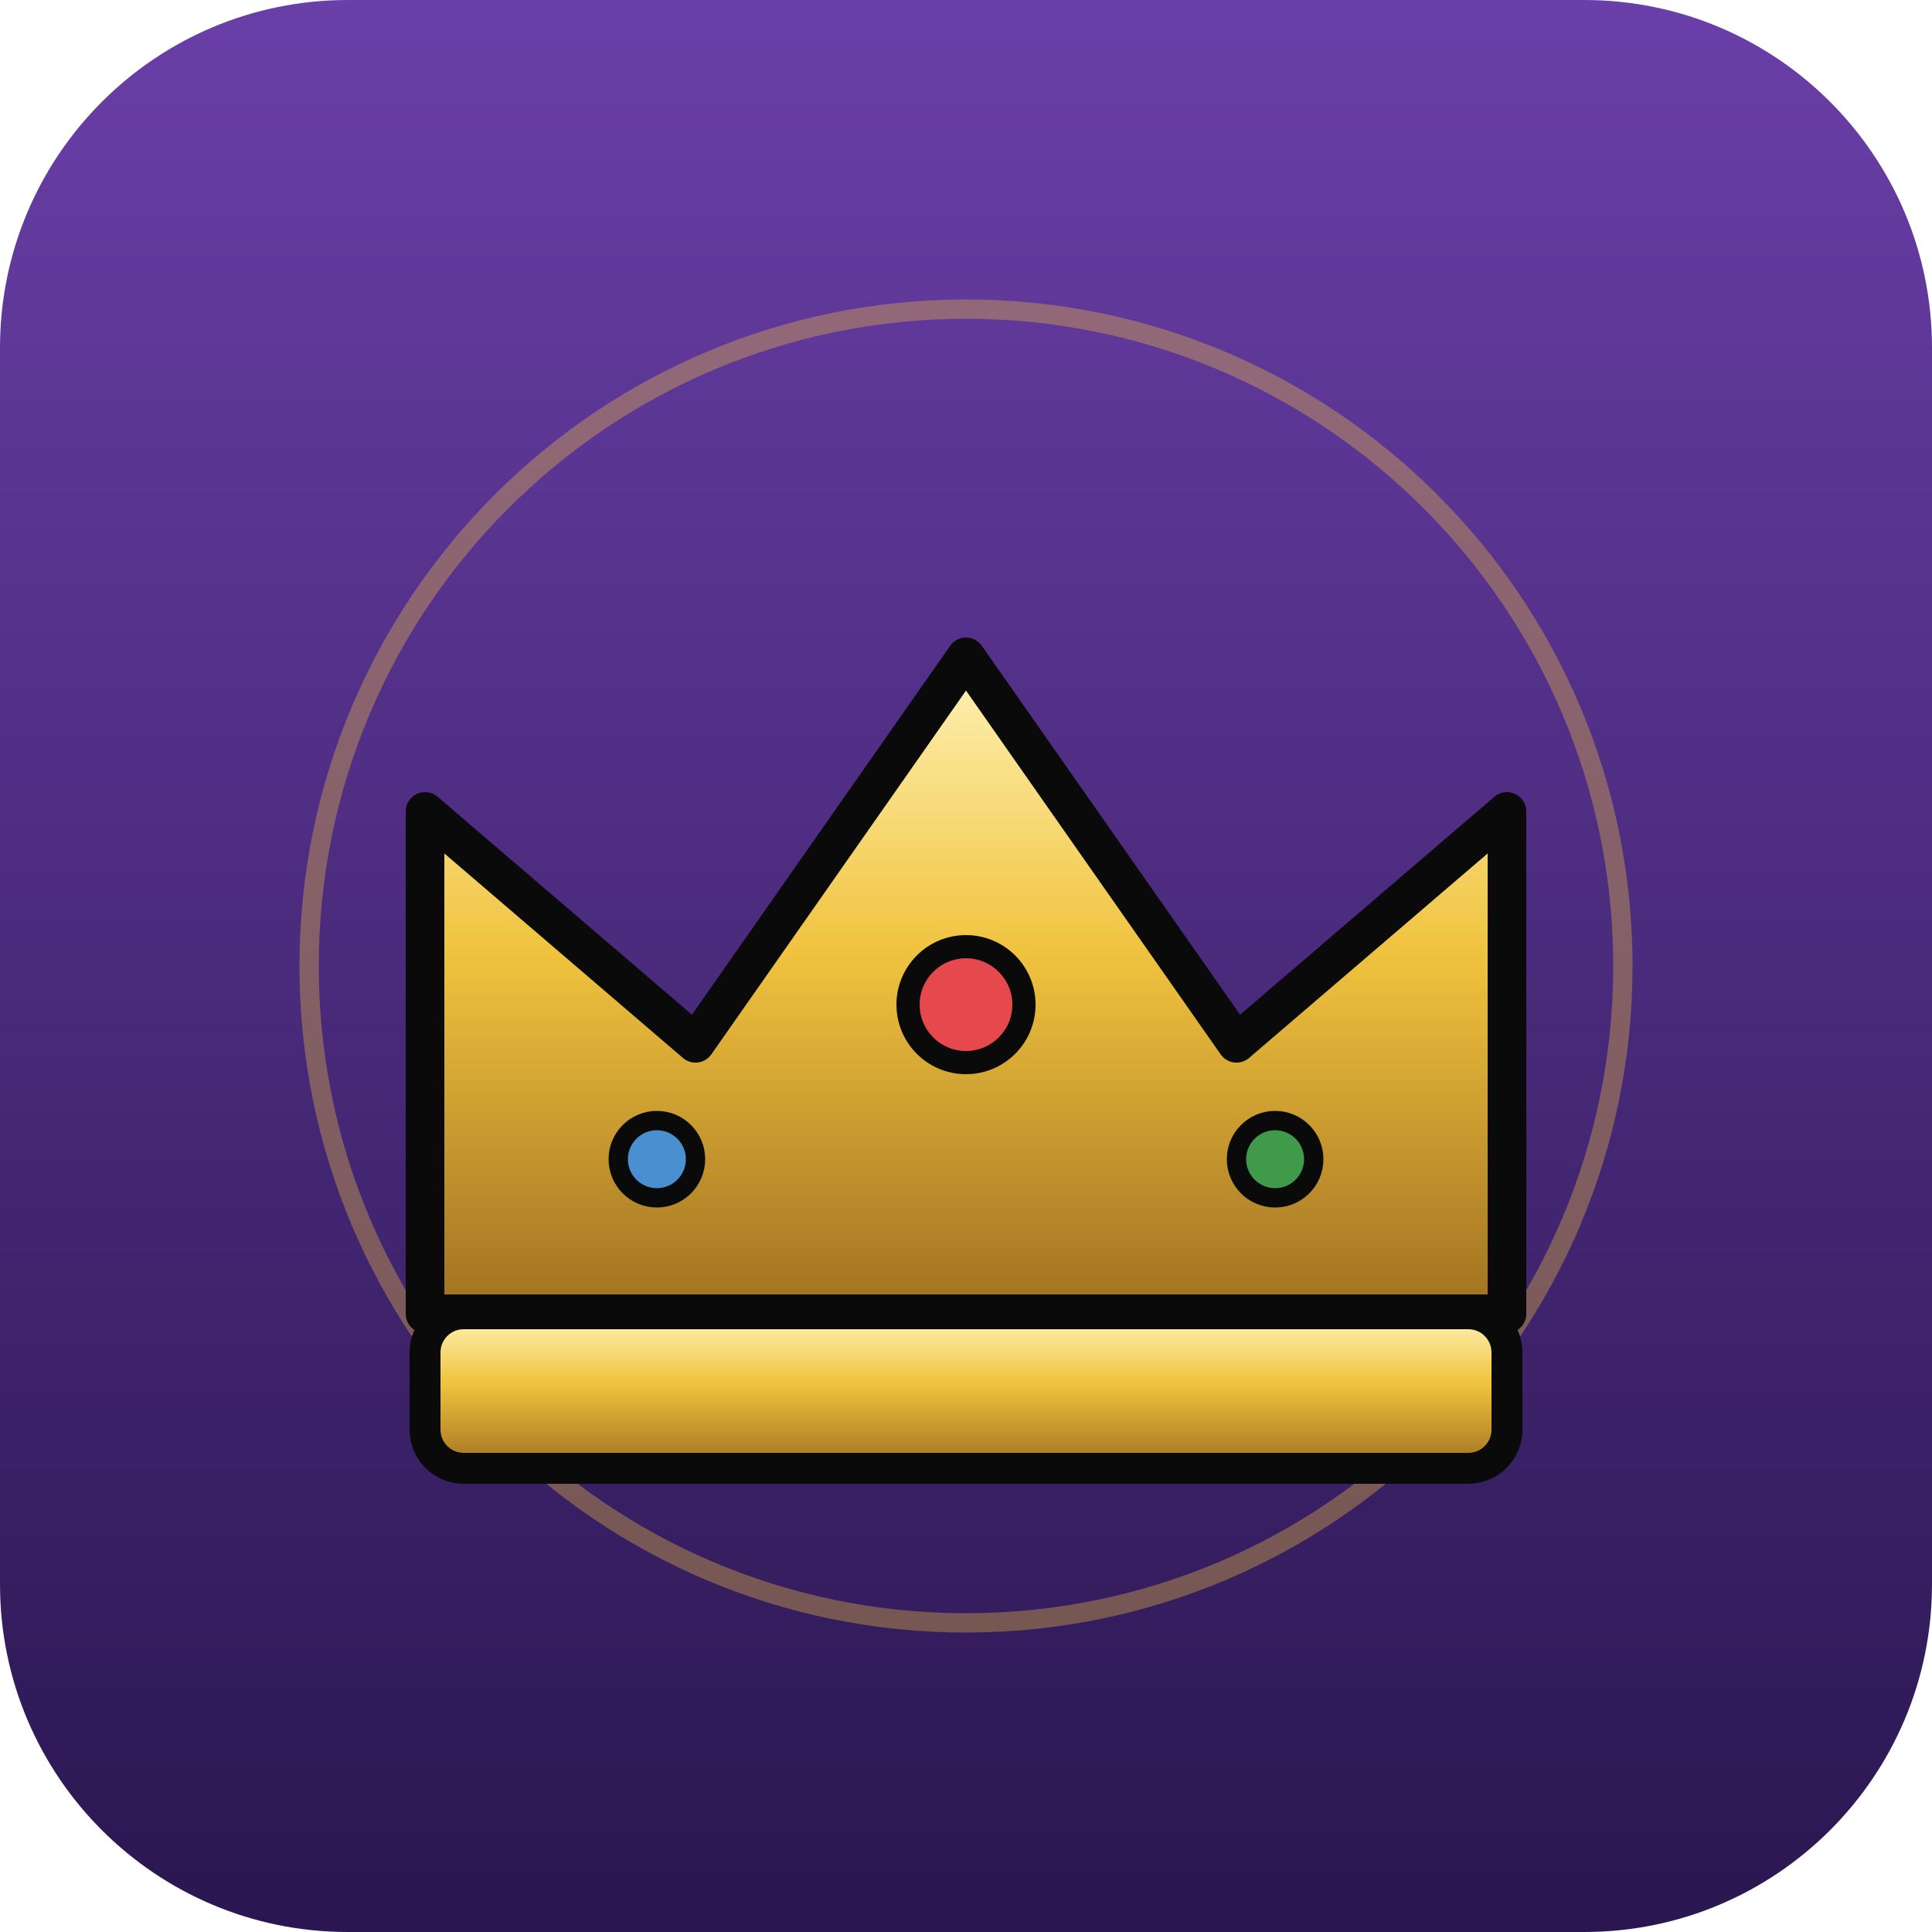
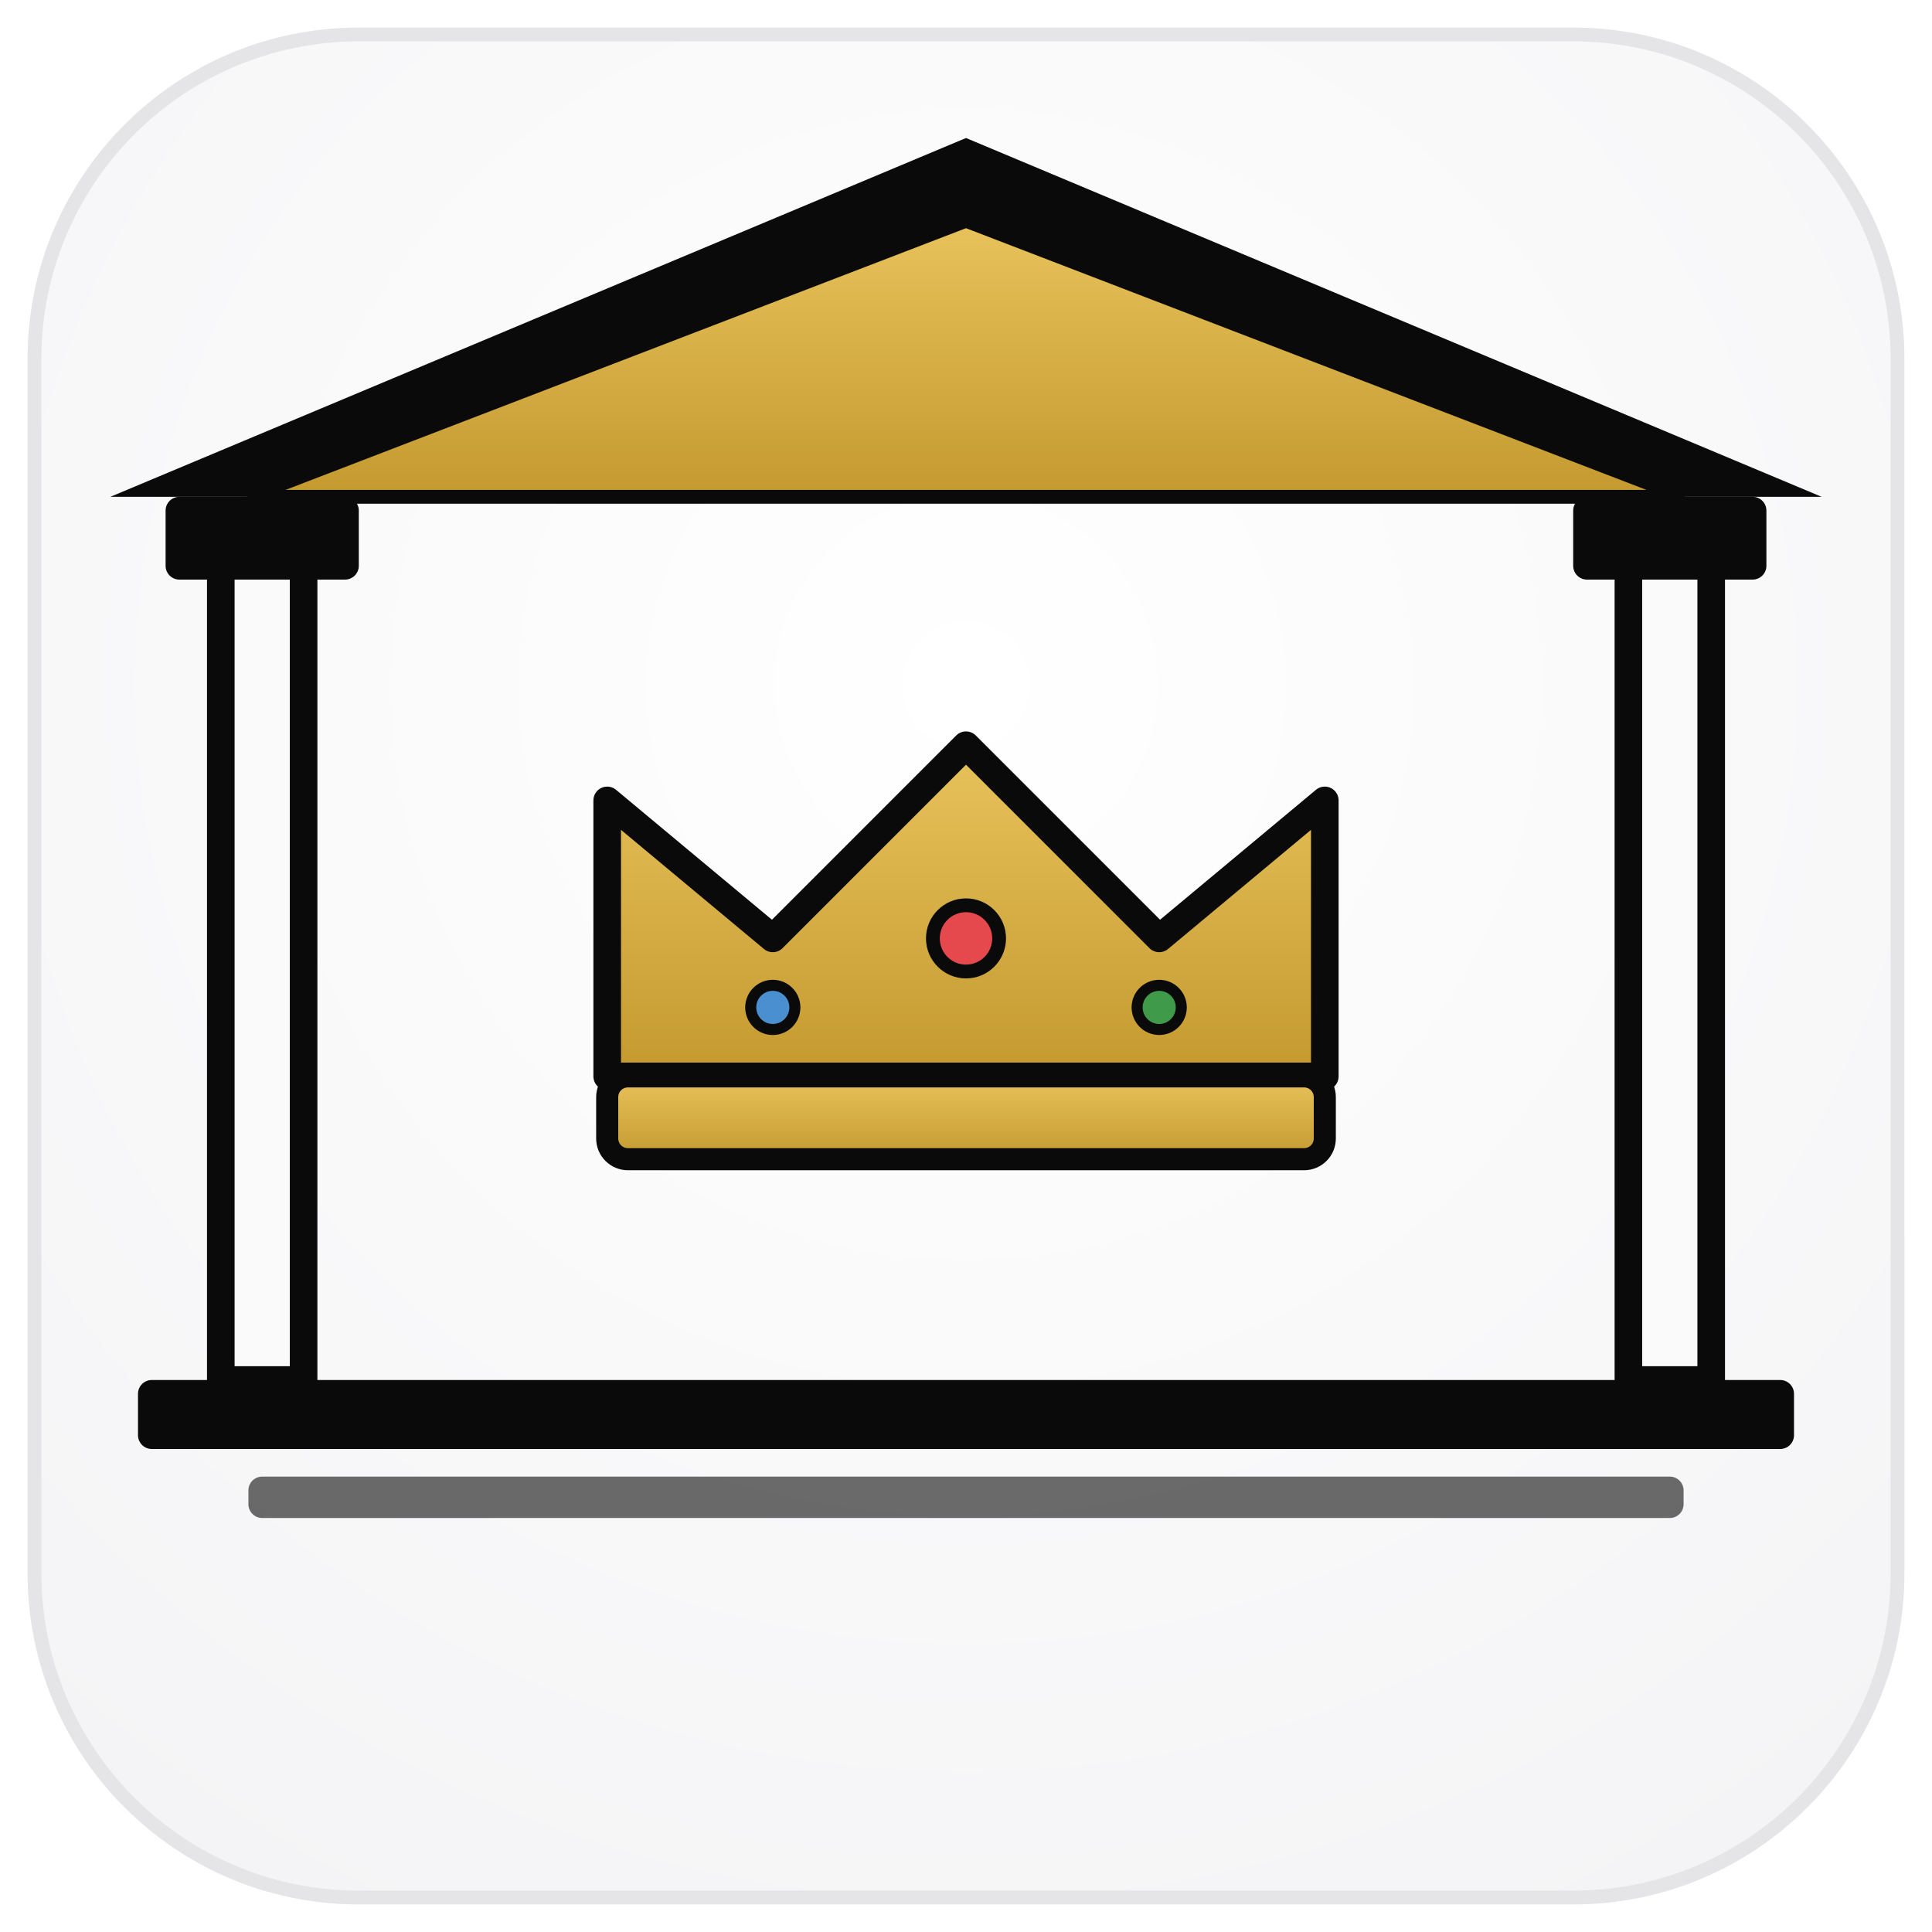
- <svg xmlns="http://www.w3.org/2000/svg" viewBox="0 0 100 100" width="100" height="100">
+ <svg xmlns="http://www.w3.org/2000/svg" viewBox="30 30 140 140" width="200" height="200">
  <defs>
-     <linearGradient id="olc-g" x1="0" y1="0" x2="0" y2="1">
-       <stop offset="0%" stop-color="#fff3b8" />
-       <stop offset="45%" stop-color="#f0c33e" />
-       <stop offset="100%" stop-color="#a07020" />
-     </linearGradient>
-     <linearGradient id="olc-p" x1="0" y1="0" x2="0" y2="1">
-       <stop offset="0%" stop-color="#6a3fa8" />
-       <stop offset="100%" stop-color="#2a1650" />
+     <radialGradient id="ol-bg" cx="50%" cy="35%" r="75%">
+       <stop offset="0%" stop-color="#ffffff" />
+       <stop offset="100%" stop-color="#f4f4f6" />
+     </radialGradient>
+     <linearGradient id="ol-gold" x1="0" y1="0" x2="0" y2="1">
+       <stop offset="0%" stop-color="#e8c25c" />
+       <stop offset="100%" stop-color="#c49a2f" />
    </linearGradient>
  </defs>
-   <rect width="100" height="100" rx="18" fill="url(#olc-p)" />
-   <circle cx="50" cy="50" r="34" fill="none" stroke="rgba(240,195,62,.35)" stroke-width="1" />
-   <path d="M22 68 L22 42 L36 54 L50 34 L64 54 L78 42 L78 68 Z" fill="url(#olc-g)" stroke="#0a0a0a" stroke-width="2" stroke-linejoin="round" />
-   <rect x="22" y="68" width="56" height="8" rx="2" fill="url(#olc-g)" stroke="#0a0a0a" stroke-width="1.6" />
-   <circle cx="50" cy="52" r="3" fill="#e5484d" stroke="#0a0a0a" stroke-width="1.2" />
-   <circle cx="34" cy="60" r="2" fill="#4a90d0" stroke="#0a0a0a" stroke-width="1" />
-   <circle cx="66" cy="60" r="2" fill="#3f9a4a" stroke="#0a0a0a" stroke-width="1" />
+   <rect x="32" y="32" width="136" height="136" rx="24" fill="url(#ol-bg)" />
+   <rect x="32.5" y="32.5" width="135" height="135" rx="23.5" fill="none" stroke="#e5e5e7" stroke-width="1" />
+   <rect x="46" y="70" width="6" height="60" fill="#fafafa" stroke="#0a0a0a" stroke-width="2" />
+   <rect x="148" y="70" width="6" height="60" fill="#fafafa" stroke="#0a0a0a" stroke-width="2" />
+   <rect x="42" y="66" width="14" height="6" rx="1" fill="#0a0a0a" />
+   <rect x="144" y="66" width="14" height="6" rx="1" fill="#0a0a0a" />
+   <path d="M38 66 L100 40 L162 66 Z" fill="#0a0a0a" />
+   <path d="M48 66 L100 46 L152 66 Z" fill="url(#ol-gold)" stroke="#0a0a0a" stroke-width="1" />
+   <path d="M74 108 L74 88 L86 98 L100 84 L114 98 L126 88 L126 108 Z" fill="url(#ol-gold)" stroke="#0a0a0a" stroke-width="2" stroke-linejoin="round" />
+   <rect x="74" y="108" width="52" height="6" rx="1.5" fill="url(#ol-gold)" stroke="#0a0a0a" stroke-width="1.6" />
+   <circle cx="100" cy="98" r="2.4" fill="#e5484d" stroke="#0a0a0a" stroke-width="1" />
+   <circle cx="86" cy="103" r="1.6" fill="#4a90d0" stroke="#0a0a0a" stroke-width=".8" />
+   <circle cx="114" cy="103" r="1.6" fill="#3f9a4a" stroke="#0a0a0a" stroke-width=".8" />
+   <rect x="40" y="130" width="120" height="5" rx="1" fill="#0a0a0a" />
+   <rect x="48" y="137" width="104" height="3" rx="1" fill="#0a0a0a" opacity=".6" />
</svg>
